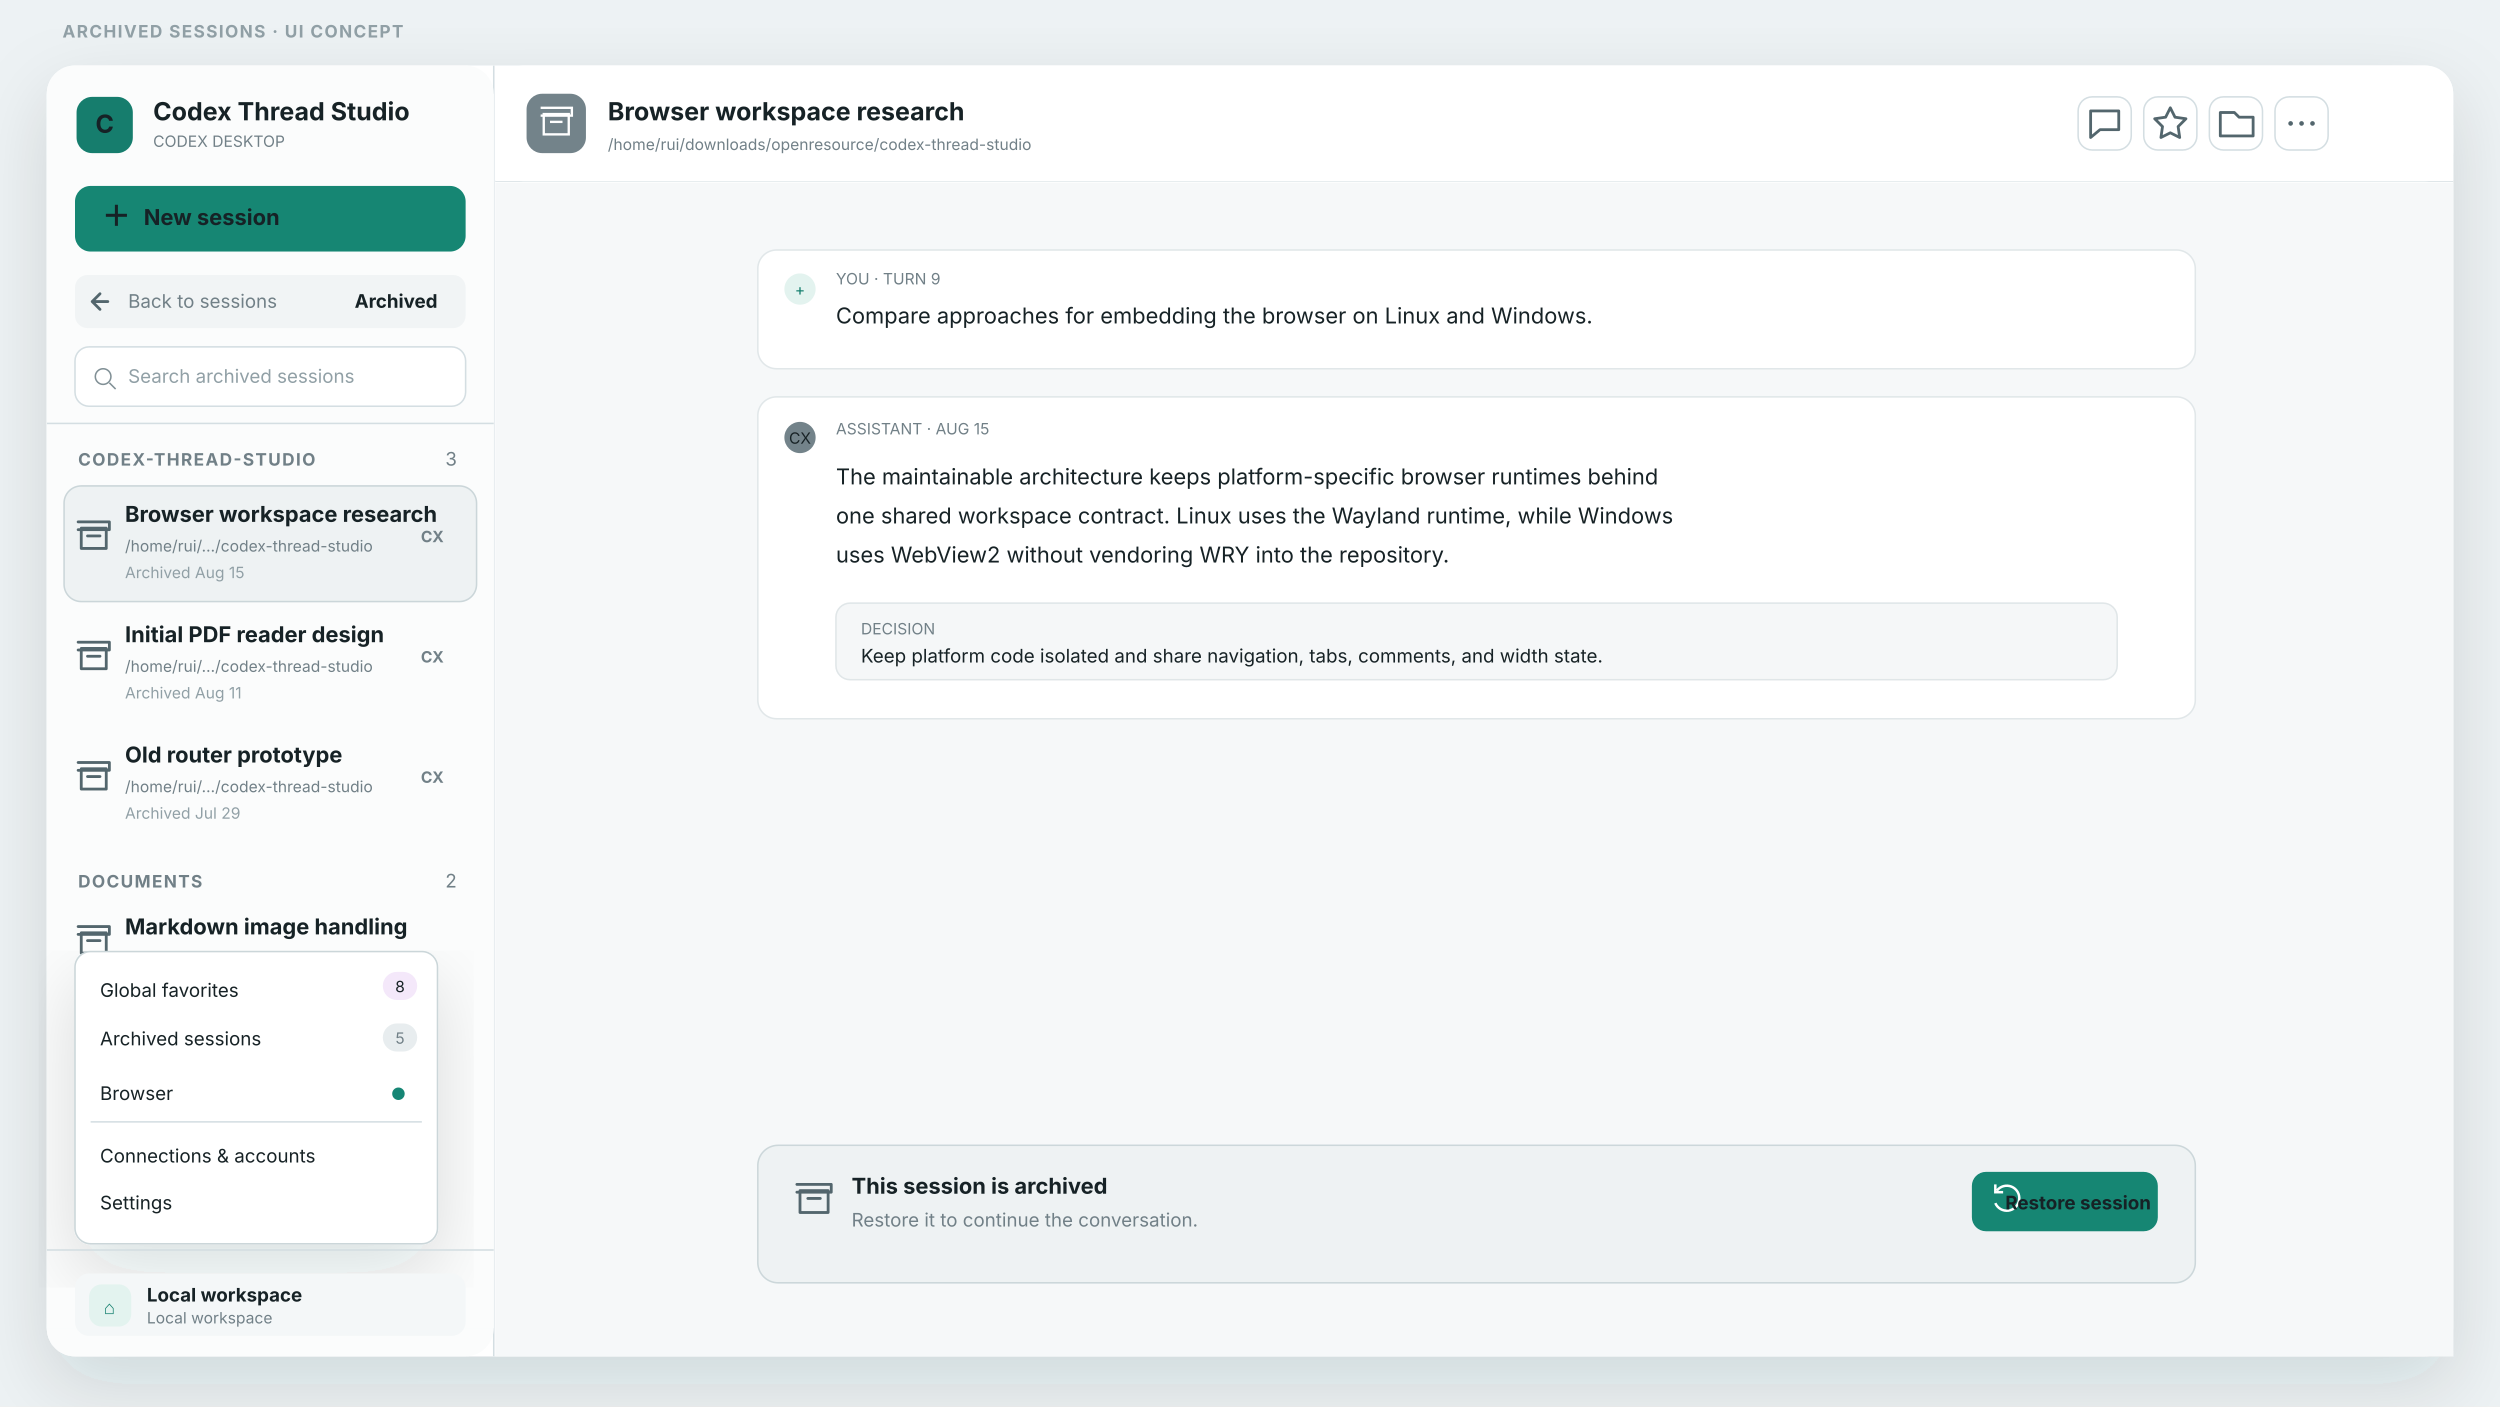
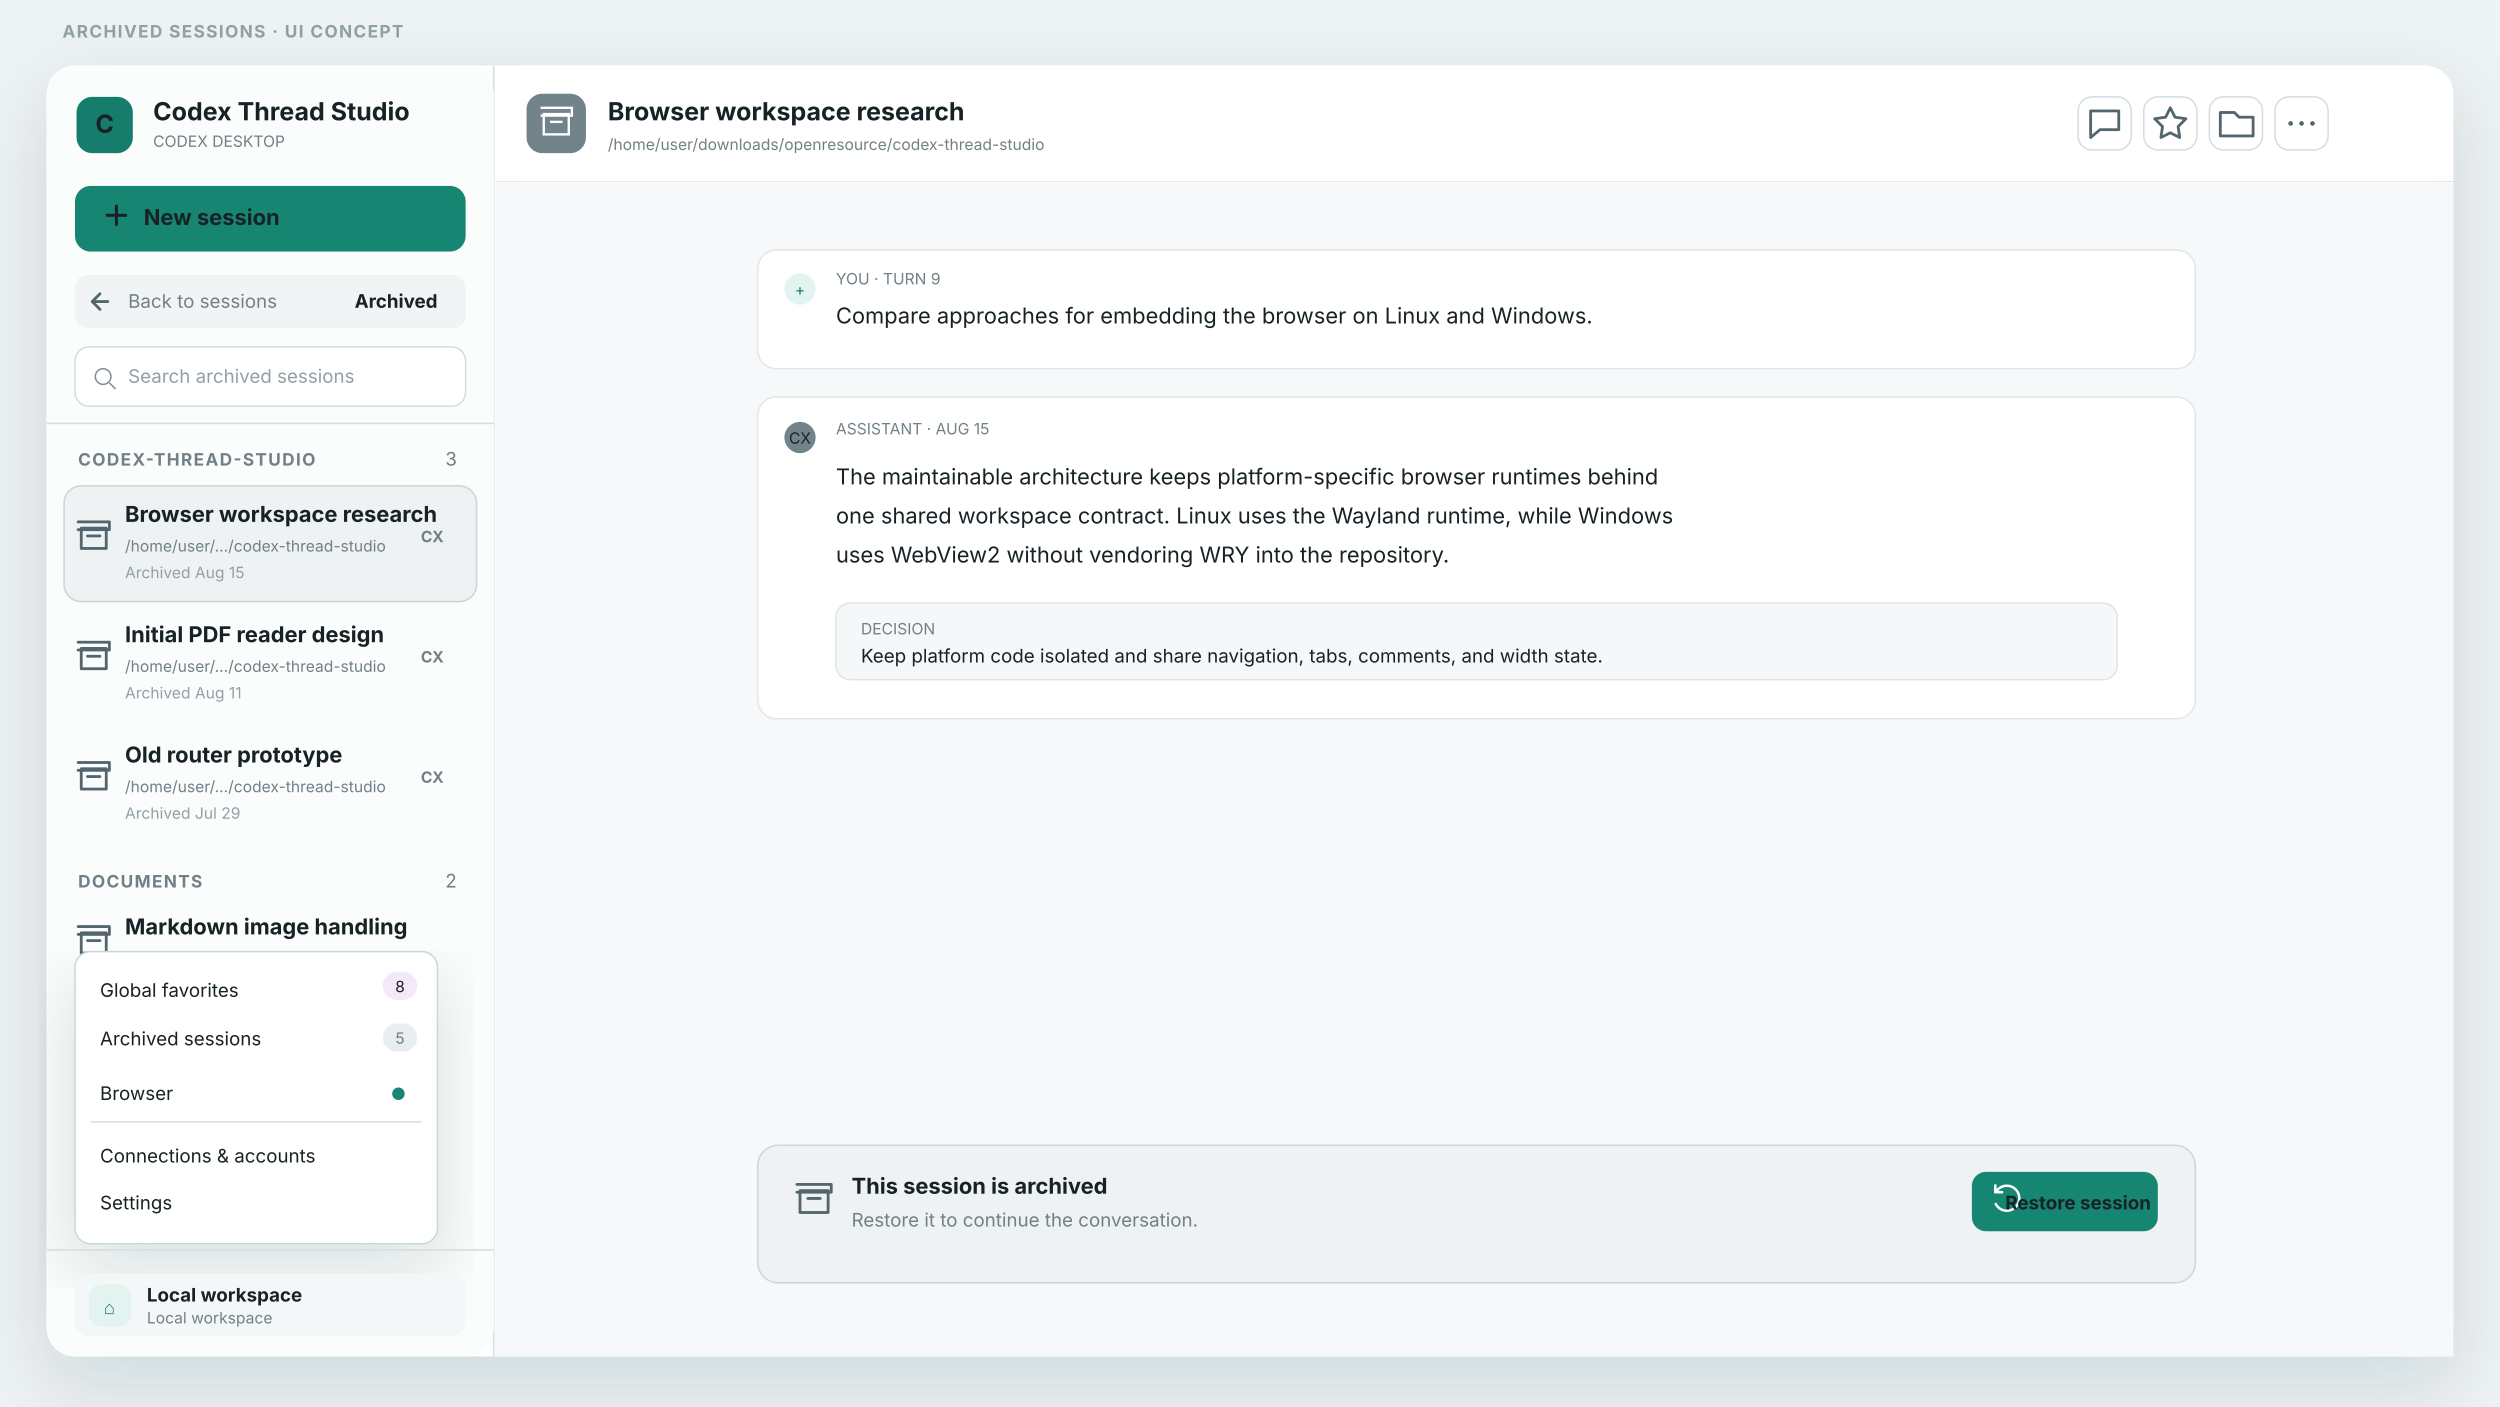
<svg xmlns="http://www.w3.org/2000/svg" width="1600" height="900" viewBox="0 0 1600 900">
  <defs>
    <filter id="shadow" x="-10%" y="-10%" width="120%" height="125%">
      <feDropShadow dx="0" dy="18" stdDeviation="24" flood-color="#24343b" flood-opacity=".13" />
    </filter>
    <style>
      .ui{font-family:Inter,"Noto Sans",Arial,sans-serif;fill:#182326}.muted{fill:#718087}.faint{fill:#91a0a6}.tiny{font-size:10px}.small{font-size:12px}.body{font-size:14px}.label{font-size:11px;font-weight:700;letter-spacing:.08em}.title{font-size:16px;font-weight:700}.heading{font-size:19px;font-weight:760}.stroke{stroke:#d4dee2;stroke-width:1}.icon{fill:none;stroke:#53666d;stroke-width:1.8;stroke-linecap:round;stroke-linejoin:round}.brand{fill:#117d6c}
    </style>
  </defs>
  <rect width="1600" height="900" fill="#edf2f4" />
  <text x="40" y="24" class="ui label faint">ARCHIVED SESSIONS · UI CONCEPT</text>
  <g filter="url(#shadow)">
    <rect x="30" y="42" width="1540" height="826" rx="18" fill="#fff" />
    <path d="M316 42v826" class="stroke" />
    <path d="M317 116h1253" class="stroke" />
    <rect x="30" y="42" width="286" height="826" rx="18" fill="#fbfcfc" />
    <rect x="30" y="60" width="286" height="790" fill="#fbfcfc" />
    <rect x="49" y="62" width="36" height="36" rx="10" fill="#147d6d" />
    <text x="67" y="85" text-anchor="middle" class="ui title" fill="#fff">C</text>
    <text x="98" y="77" class="ui title">Codex Thread Studio</text>
    <text x="98" y="94" class="ui tiny muted">CODEX DESKTOP</text>
    <rect x="48" y="119" width="250" height="42" rx="10" fill="#138673" />
    <text x="65" y="145" class="ui heading" fill="#fff">＋</text>
    <text x="92" y="144" class="ui body" fill="#fff" font-weight="700">New session</text>
    <g transform="translate(48 176)">
      <rect width="250" height="34" rx="8" fill="#f1f4f5" />
      <path d="M16 12l-5 5 5 5M11 17h10" class="icon" />
      <text x="34" y="21" class="ui small muted">Back to sessions</text>
      <text x="232" y="21" text-anchor="end" class="ui small" font-weight="700">Archived</text>
    </g>
    <rect x="48" y="222" width="250" height="38" rx="9" fill="#fff" class="stroke" />
    <circle cx="66" cy="241" r="5" fill="none" stroke="#819096" />
    <path d="M70 245l4 4" stroke="#819096" />
    <text x="82" y="245" class="ui small faint">Search archived sessions</text>
    <path d="M30 271h286" class="stroke" />
    <text x="50" y="298" class="ui label muted">CODEX-THREAD-STUDIO</text>
    <text x="285" y="298" class="ui small muted">3</text>
    <rect x="41" y="311" width="264" height="74" rx="11" fill="#eef2f3" stroke="#cbd6d9" />
    <g transform="translate(50 333)">
      <path d="M2 5h16v13H2zM0 1h20v5H0M6 10h8" class="icon" />
    </g>
    <text x="80" y="334" class="ui body" font-weight="700">Browser workspace research</text>
-     <text x="80" y="353" class="ui tiny muted">/home/rui/.../codex-thread-studio</text>
+     <text x="80" y="353" class="ui tiny muted">/home/user/.../codex-thread-studio</text>
    <text x="80" y="370" class="ui tiny faint">Archived Aug 15</text>
    <text x="284" y="347" text-anchor="end" class="ui tiny muted" font-weight="700">CX</text>
    <g transform="translate(50 410)">
      <path d="M2 5h16v13H2zM0 1h20v5H0M6 10h8" class="icon" />
    </g>
    <text x="80" y="411" class="ui body" font-weight="650">Initial PDF reader design</text>
-     <text x="80" y="430" class="ui tiny muted">/home/rui/.../codex-thread-studio</text>
+     <text x="80" y="430" class="ui tiny muted">/home/user/.../codex-thread-studio</text>
    <text x="80" y="447" class="ui tiny faint">Archived Aug 11</text>
    <text x="284" y="424" text-anchor="end" class="ui tiny muted" font-weight="700">CX</text>
    <g transform="translate(50 487)">
      <path d="M2 5h16v13H2zM0 1h20v5H0M6 10h8" class="icon" />
    </g>
    <text x="80" y="488" class="ui body" font-weight="650">Old router prototype</text>
-     <text x="80" y="507" class="ui tiny muted">/home/rui/.../codex-thread-studio</text>
+     <text x="80" y="507" class="ui tiny muted">/home/user/.../codex-thread-studio</text>
    <text x="80" y="524" class="ui tiny faint">Archived Jul 29</text>
    <text x="284" y="501" text-anchor="end" class="ui tiny muted" font-weight="700">CX</text>
    <text x="50" y="568" class="ui label muted">DOCUMENTS</text>
    <text x="285" y="568" class="ui small muted">2</text>
    <g transform="translate(50 592)">
      <path d="M2 5h16v13H2zM0 1h20v5H0M6 10h8" class="icon" />
    </g>
    <text x="80" y="598" class="ui body" font-weight="650">Markdown image handling</text>
-     <text x="80" y="617" class="ui tiny muted">/home/rui/documents</text>
+     <text x="80" y="617" class="ui tiny muted">/home/user/documents</text>
    <text x="80" y="634" class="ui tiny faint">Archived Jul 22</text>
    <g filter="url(#shadow)">
      <rect x="48" y="609" width="232" height="187" rx="10" fill="#fff" stroke="#cbd6d9" />
      <text x="64" y="638" class="ui small">Global favorites</text>
      <rect x="245" y="622" width="22" height="18" rx="9" fill="#f4e8fa" />
      <text x="256" y="635" text-anchor="middle" class="ui tiny" fill="#8a4da1">8</text>
      <text x="64" y="669" class="ui small">Archived sessions</text>
      <rect x="245" y="655" width="22" height="18" rx="9" fill="#e8edef" />
      <text x="256" y="668" text-anchor="middle" class="ui tiny muted">5</text>
      <text x="64" y="704" class="ui small">Browser</text>
      <circle cx="255" cy="700" r="4" fill="#168674" />
      <path d="M58 718h212" class="stroke" />
      <text x="64" y="744" class="ui small">Connections &amp; accounts</text>
      <text x="64" y="774" class="ui small">Settings</text>
    </g>
    <path d="M30 800h286" class="stroke" />
    <rect x="48" y="815" width="250" height="40" rx="9" fill="#f4f7f8" />
    <rect x="57" y="822" width="27" height="27" rx="8" fill="#e3f3ef" />
    <text x="70" y="841" text-anchor="middle" class="ui small brand">⌂</text>
    <text x="94" y="833" class="ui small" font-weight="700">Local workspace</text>
    <text x="94" y="847" class="ui tiny muted">Local workspace</text>
    <rect x="317" y="42" width="1253" height="74" rx="18" fill="#fff" />
    <rect x="317" y="80" width="1253" height="36" fill="#fff" />
    <rect x="337" y="60" width="38" height="38" rx="10" fill="#73838a" />
    <g transform="translate(346 68)">
      <path d="M2 5h16v13H2zM0 1h20v5H0M6 10h8" fill="none" stroke="#fff" stroke-width="1.5" />
    </g>
    <text x="389" y="77" class="ui title">Browser workspace research</text>
    <span />
-     <text x="389" y="96" class="ui tiny muted">/home/rui/downloads/openresource/codex-thread-studio</text>
+     <text x="389" y="96" class="ui tiny muted">/home/user/downloads/openresource/codex-thread-studio</text>
    <g transform="translate(1330 62)">
      <rect width="34" height="34" rx="9" fill="#fff" class="stroke" />
      <path d="M8 9h18v12H14l-6 5z" class="icon" />
    </g>
    <g transform="translate(1372 62)">
      <rect width="34" height="34" rx="9" fill="#fff" class="stroke" />
      <path d="M17 7l3 6 7 1-5 5 1 7-6-3-6 3 1-7-5-5 7-1z" class="icon" />
    </g>
    <g transform="translate(1414 62)">
      <rect width="34" height="34" rx="9" fill="#fff" class="stroke" />
      <path d="M7 10h9l3 3h9v12H7z" class="icon" />
    </g>
    <g transform="translate(1456 62)">
      <rect width="34" height="34" rx="9" fill="#fff" class="stroke" />
      <circle cx="10" cy="17" r="1.5" fill="#53666d" />
      <circle cx="17" cy="17" r="1.5" fill="#53666d" />
      <circle cx="24" cy="17" r="1.5" fill="#53666d" />
    </g>
    <rect x="317" y="117" width="1253" height="751" fill="#f6f8f9" />
    <rect x="485" y="160" width="920" height="76" rx="12" fill="#fff" stroke="#e1e7e9" />
    <circle cx="512" cy="185" r="10" fill="#e3f3ef" />
    <text x="512" y="189" text-anchor="middle" class="ui tiny brand">+</text>
    <text x="535" y="182" class="ui tiny muted">YOU · TURN 9</text>
    <text x="535" y="207" class="ui body">Compare approaches for embedding the browser on Linux and Windows.</text>
    <rect x="485" y="254" width="920" height="206" rx="12" fill="#fff" stroke="#e1e7e9" />
    <circle cx="512" cy="280" r="10" fill="#73838a" />
    <text x="512" y="284" text-anchor="middle" class="ui tiny" fill="#fff">CX</text>
    <text x="535" y="278" class="ui tiny muted">ASSISTANT · AUG 15</text>
    <text x="535" y="310" class="ui body">The maintainable architecture keeps platform-specific browser runtimes behind</text>
    <text x="535" y="335" class="ui body">one shared workspace contract. Linux uses the Wayland runtime, while Windows</text>
    <text x="535" y="360" class="ui body">uses WebView2 without vendoring WRY into the repository.</text>
    <rect x="535" y="386" width="820" height="49" rx="9" fill="#f5f7f8" stroke="#e0e6e8" />
    <text x="551" y="406" class="ui tiny muted">DECISION</text>
    <text x="551" y="424" class="ui small">Keep platform code isolated and share navigation, tabs, comments, and width state.</text>
    <rect x="485" y="733" width="920" height="88" rx="13" fill="#eef2f3" stroke="#ccd7da" />
    <g transform="translate(510 757)">
      <path d="M2 5h18v14H2zM0 1h22v5H0M7 10h8" class="icon" />
    </g>
    <text x="545" y="764" class="ui body" font-weight="700">This session is archived</text>
    <text x="545" y="785" class="ui small muted">Restore it to continue the conversation.</text>
    <rect x="1262" y="750" width="119" height="38" rx="9" fill="#138673" />
    <path d="M1278 762a8 8 0 1 1-1 8M1277 758v5h5" fill="none" stroke="#fff" stroke-width="1.6" />
    <text x="1330" y="774" text-anchor="middle" class="ui small" fill="#fff" font-weight="700">Restore session</text>
  </g>
</svg>
